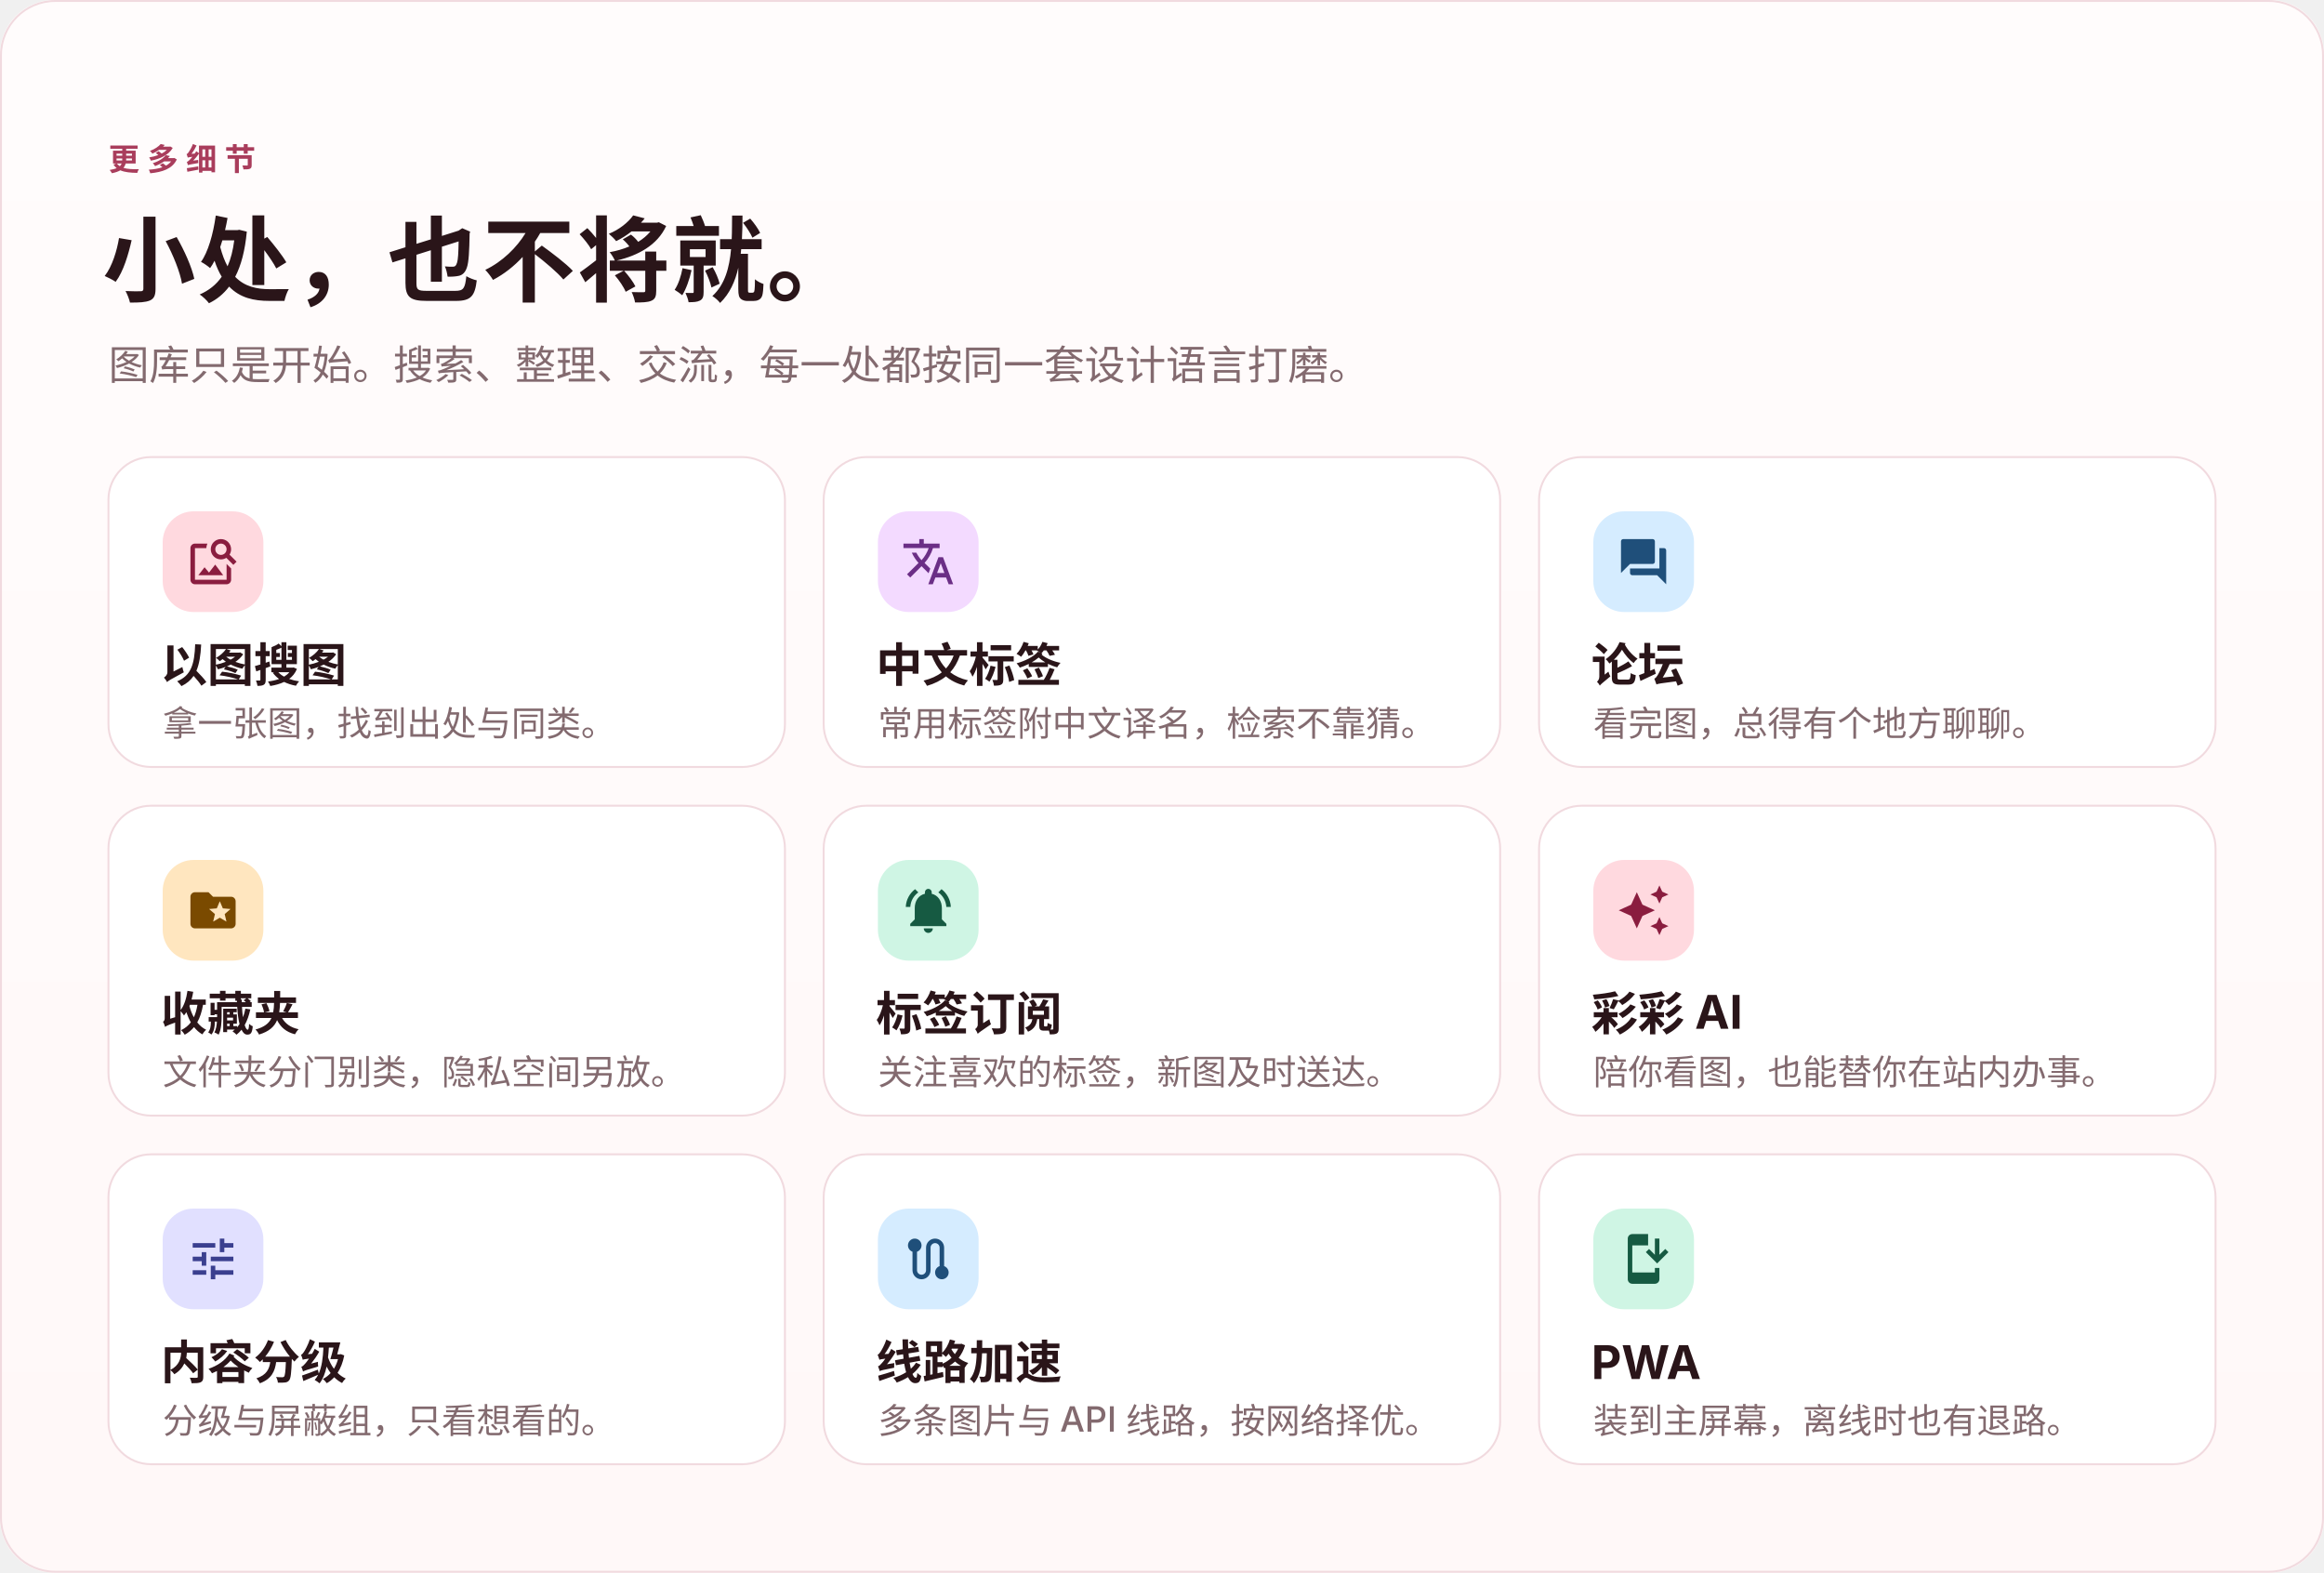
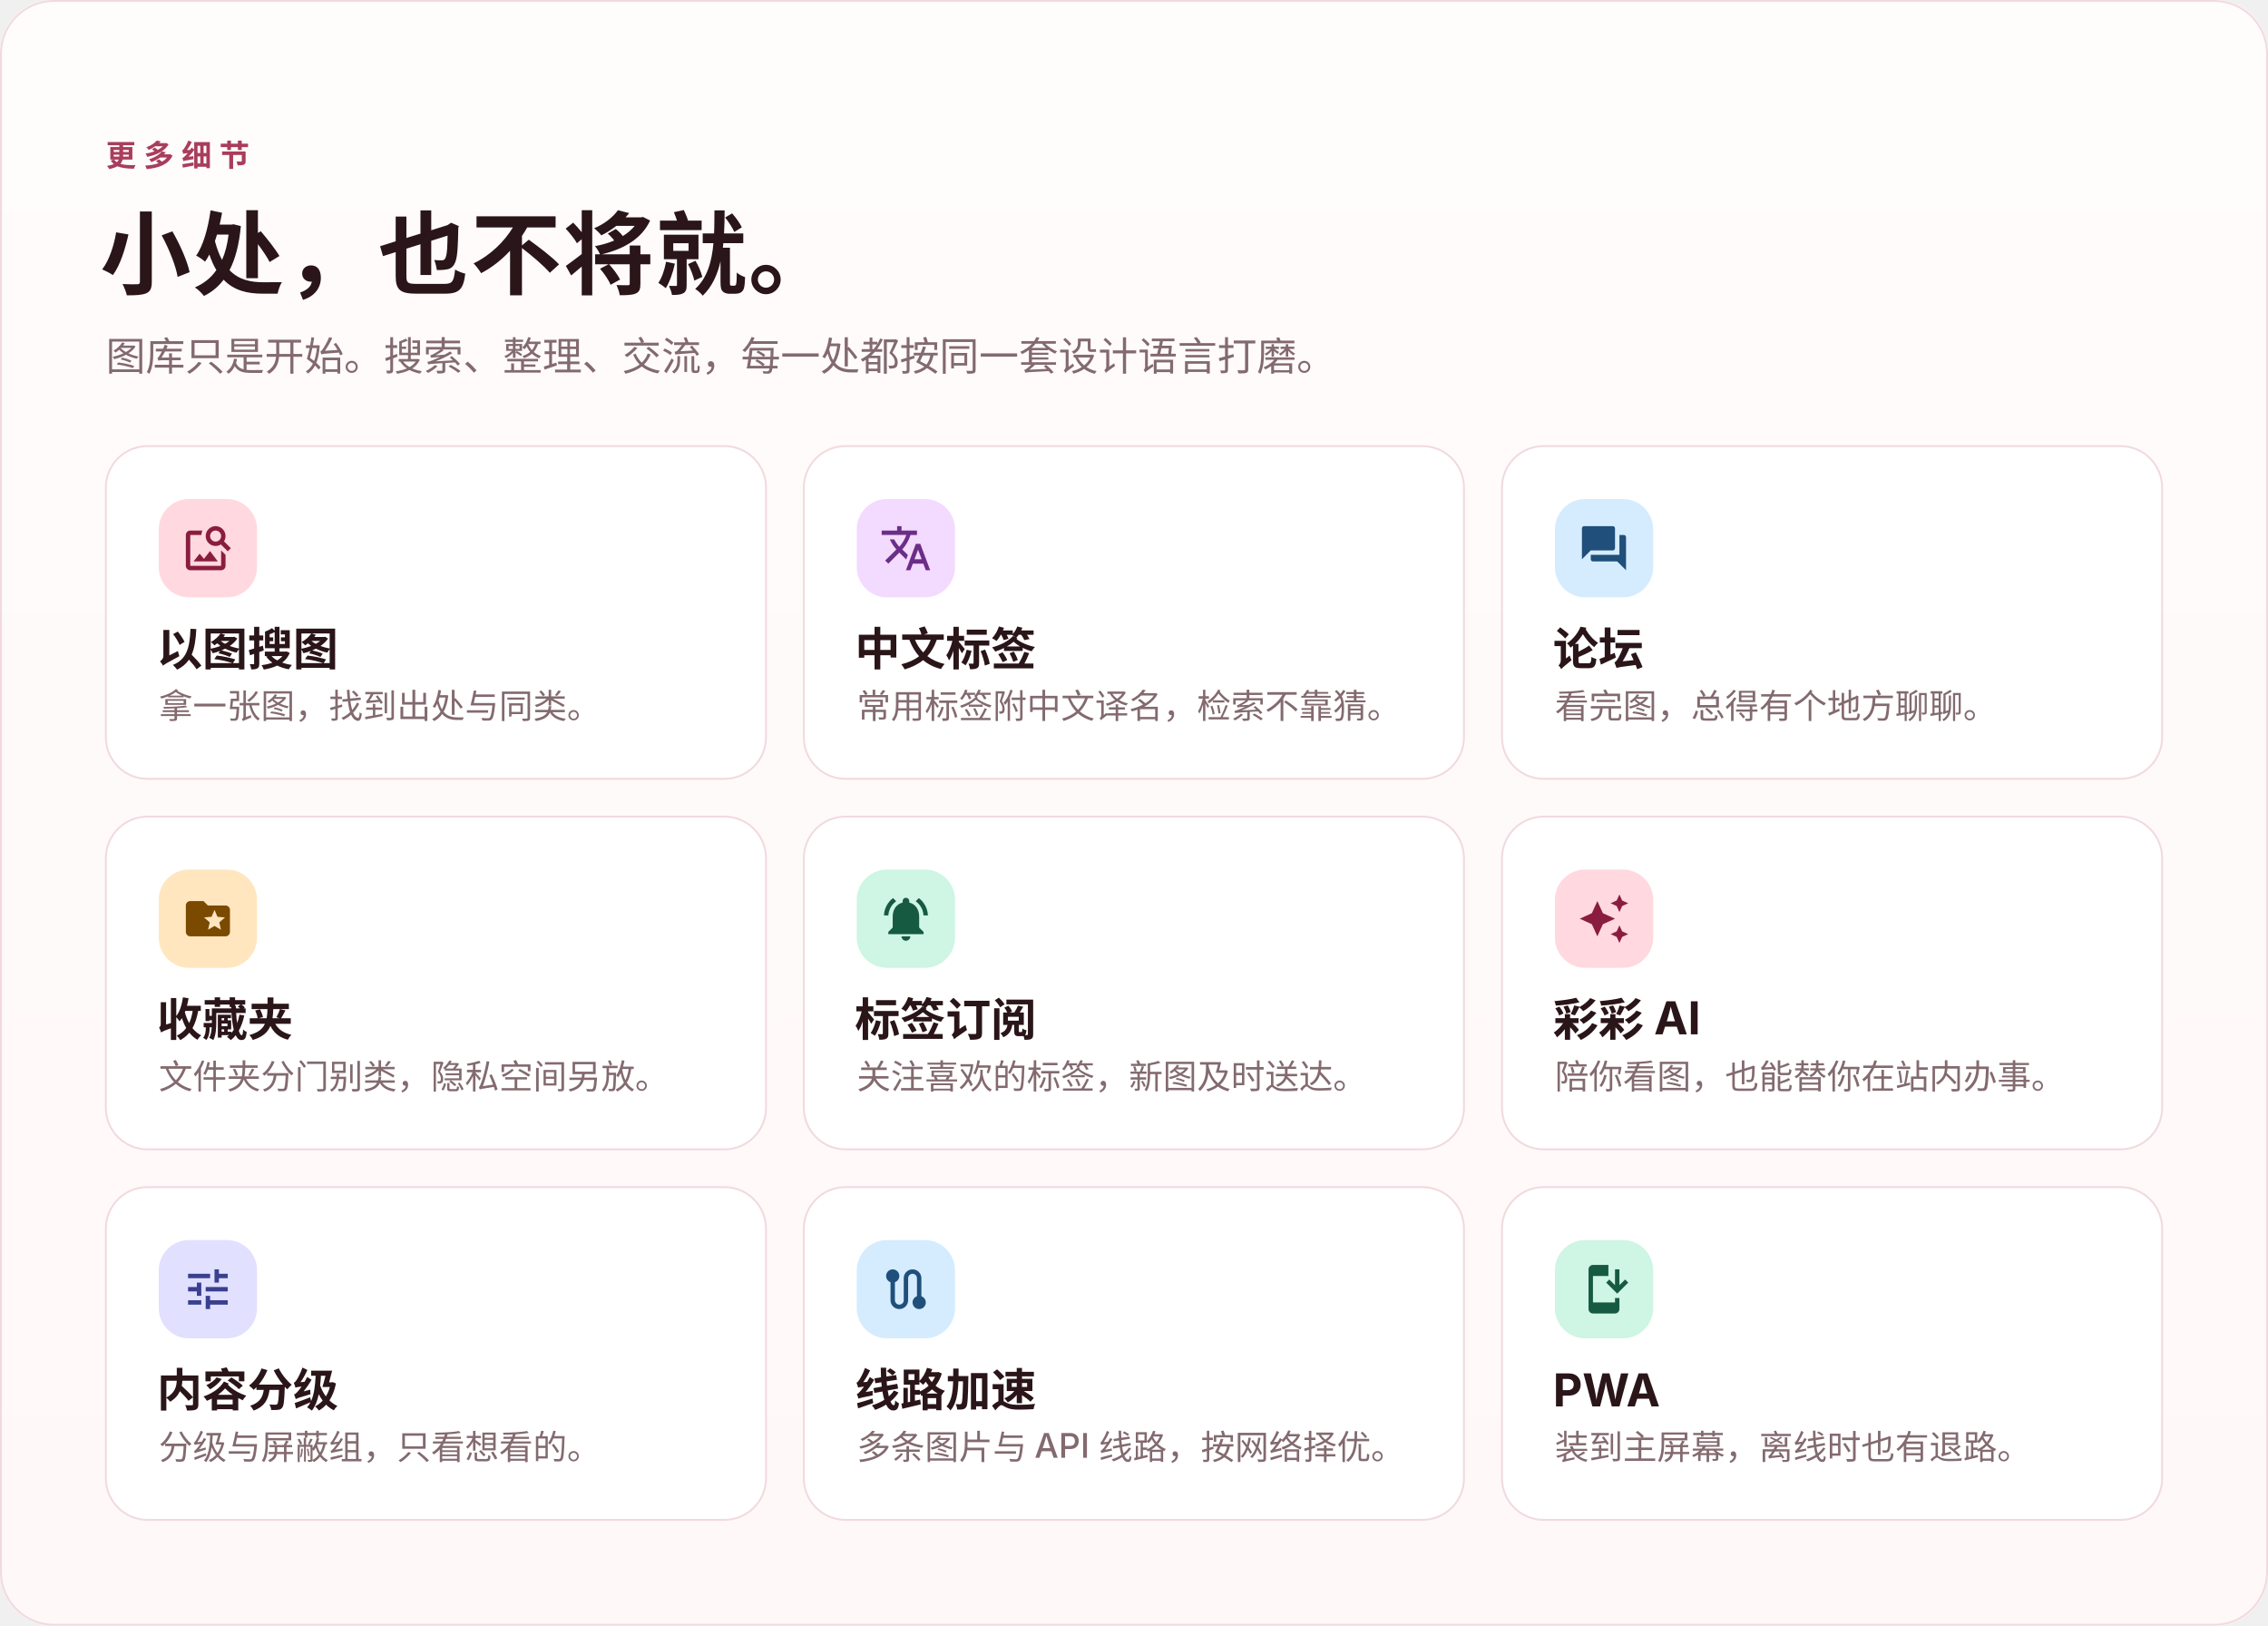
- <svg xmlns="http://www.w3.org/2000/svg" width="1200" height="812" viewBox="0 0 1200 812" role="img" aria-labelledby="t d">
+ <svg xmlns="http://www.w3.org/2000/svg" width="1200" height="860" viewBox="0 0 1200 860" role="img" aria-labelledby="t d">
  <defs>
    <linearGradient id="bg" x1="0" y1="0" x2="0" y2="1">
      <stop offset="0" stop-color="#FFFCFC" />
      <stop offset="1" stop-color="#FFF8F8" />
    </linearGradient>
  </defs>
-   <rect width="1200" height="812" rx="28" fill="url(#bg)" />
+   <rect width="1200" height="860" rx="28" fill="url(#bg)" />
  <g font-family="-apple-system, BlinkMacSystemFont, 'SF Pro Display', 'Segoe UI', 'PingFang SC', 'Hiragino Sans GB', 'Microsoft YaHei', Inter, 'Noto Sans CJK SC', sans-serif">
    <text x="56" y="88" font-size="16" font-weight="700" letter-spacing="4" fill="#A93D5C">更多细节</text>
    <text x="53" y="152" font-size="48" font-weight="800" letter-spacing="1" fill="#2A1519">小处，也不将就。</text>
    <text x="56" y="196" font-size="21" font-weight="500" fill="#836A6F">图库只是开始。搜索、整理、交流，每一处都按同一套设计语言打磨。</text>
-     <rect x="56.0" y="236" width="349.3" height="160" rx="22" fill="#FFFFFF" stroke="#F1DADF" />
+     <rect x="56.0" y="236" width="349.3" height="176" rx="22" fill="#FFFFFF" stroke="#F1DADF" />
    <rect x="84.0" y="264" width="52" height="52" rx="16" fill="#FFD9DF" fill-opacity="1" />
    <g transform="translate(96.0 276) scale(1.166667)" fill="#8A1D3F">
      <path d="M18 13v7H4V6h5.02c.05-.71.22-1.38.48-2H4c-1.1 0-2 .9-2 2v14c0 1.1.9 2 2 2h14c1.1 0 2-.9 2-2v-5zm-1.5 5h-11l2.75-3.53 1.96 2.36 2.75-3.54zm2.8-9.11c.44-.7.7-1.51.7-2.39C20 4.01 17.99 2 15.5 2S11 4.01 11 6.5s2.01 4.5 4.49 4.5c.88 0 1.7-.26 2.39-.7L21 13.42 22.42 12zM15.5 9a2.5 2.5 0 0 1 0-5 2.5 2.5 0 0 1 0 5" />
    </g>
    <text x="83.0" y="352" font-size="24" font-weight="700" fill="#2A1519">以图搜图</text>
    <text x="84.0" y="380" font-size="18" font-weight="500" fill="#836A6F">拿一张图，找到出处与同类。</text>
-     <rect x="425.3" y="236" width="349.3" height="160" rx="22" fill="#FFFFFF" stroke="#F1DADF" />
+     <rect x="425.3" y="236" width="349.3" height="176" rx="22" fill="#FFFFFF" stroke="#F1DADF" />
    <rect x="453.3" y="264" width="52" height="52" rx="16" fill="#F3DAFF" fill-opacity="1" />
    <g transform="translate(465.3333 276) scale(1.166667)" fill="#6B2E86">
      <path d="m12.87 15.07-2.54-2.51.03-.03A17.5 17.5 0 0 0 14.07 6H17V4h-7V2H8v2H1v1.99h11.17C11.5 7.92 10.44 9.75 9 11.35 8.07 10.32 7.3 9.19 6.69 8h-2c.73 1.63 1.73 3.17 2.98 4.56l-5.09 5.02L4 19l5-5 3.11 3.11zM18.5 10h-2L12 22h2l1.12-3h4.75L21 22h2zm-2.62 7 1.62-4.33L19.12 17z" />
    </g>
    <text x="452.3" y="352" font-size="24" font-weight="700" fill="#2A1519">中文标签</text>
    <text x="453.3" y="380" font-size="18" font-weight="500" fill="#836A6F">常用标签附中文译名，检索不靠猜。</text>
-     <rect x="794.7" y="236" width="349.3" height="160" rx="22" fill="#FFFFFF" stroke="#F1DADF" />
+     <rect x="794.7" y="236" width="349.3" height="176" rx="22" fill="#FFFFFF" stroke="#F1DADF" />
    <rect x="822.7" y="264" width="52" height="52" rx="16" fill="#D5ECFF" fill-opacity="1" />
    <g transform="translate(834.6667 276) scale(1.166667)" fill="#1F4F7A">
      <path d="M21 6h-2v9H6v2c0 .55.45 1 1 1h11l4 4V7c0-.55-.45-1-1-1m-4 6V3c0-.55-.45-1-1-1H3c-.55 0-1 .45-1 1v14l4-4h10c.55 0 1-.45 1-1" />
    </g>
    <text x="821.7" y="352" font-size="24" font-weight="700" fill="#2A1519">论坛</text>
    <text x="822.7" y="380" font-size="18" font-weight="500" fill="#836A6F">看完图，总得有个地方聊聊。</text>
-     <rect x="56.0" y="416" width="349.3" height="160" rx="22" fill="#FFFFFF" stroke="#F1DADF" />
-     <rect x="84.0" y="444" width="52" height="52" rx="16" fill="#FFE6BF" fill-opacity="1" />
-     <g transform="translate(96.0 456) scale(1.166667)" fill="#7A4A00">
+     <rect x="56.0" y="432" width="349.3" height="176" rx="22" fill="#FFFFFF" stroke="#F1DADF" />
+     <rect x="84.0" y="460" width="52" height="52" rx="16" fill="#FFE6BF" fill-opacity="1" />
+     <g transform="translate(96.0 472) scale(1.166667)" fill="#7A4A00">
      <path d="M20 6h-8l-2-2H4c-1.1 0-2 .9-2 2v12c0 1.1.9 2 2 2h16c1.1 0 2-.9 2-2V8c0-1.1-.9-2-2-2m-2.06 11L15 15.28 12.06 17l.78-3.33-2.59-2.24 3.41-.29L15 8l1.34 3.14 3.41.29-2.59 2.24z" />
    </g>
-     <text x="83.0" y="532" font-size="24" font-weight="700" fill="#2A1519">收藏夹</text>
-     <text x="84.0" y="560" font-size="18" font-weight="500" fill="#836A6F">文件夹分门别类，隐私空间另放。</text>
-     <rect x="425.3" y="416" width="349.3" height="160" rx="22" fill="#FFFFFF" stroke="#F1DADF" />
-     <rect x="453.3" y="444" width="52" height="52" rx="16" fill="#CFF5E4" fill-opacity="1" />
-     <g transform="translate(465.3333 456) scale(1.166667)" fill="#165A42">
+     <text x="83.0" y="548" font-size="24" font-weight="700" fill="#2A1519">收藏夹</text>
+     <text x="84.0" y="576" font-size="18" font-weight="500" fill="#836A6F">文件夹分门别类，隐私空间另放。</text>
+     <rect x="425.3" y="432" width="349.3" height="176" rx="22" fill="#FFFFFF" stroke="#F1DADF" />
+     <rect x="453.3" y="460" width="52" height="52" rx="16" fill="#CFF5E4" fill-opacity="1" />
+     <g transform="translate(465.3333 472) scale(1.166667)" fill="#165A42">
      <path d="M7.58 4.08 6.15 2.65C3.75 4.48 2.17 7.3 2.03 10.5h2a8.45 8.45 0 0 1 3.55-6.42m12.39 6.42h2c-.15-3.2-1.73-6.02-4.12-7.85l-1.42 1.43a8.5 8.5 0 0 1 3.54 6.42M18 11c0-3.07-1.64-5.64-4.5-6.32V4c0-.83-.67-1.5-1.5-1.5s-1.5.67-1.5 1.5v.68C7.63 5.36 6 7.92 6 11v5l-2 2v1h16v-1l-2-2zm-6 11c.14 0 .27-.01.4-.04.65-.14 1.18-.58 1.44-1.18q.15-.36.15-.78h-4c.01 1.1.9 2 2.01 2" />
    </g>
-     <text x="452.3" y="532" font-size="24" font-weight="700" fill="#2A1519">标签订阅</text>
-     <text x="453.3" y="560" font-size="18" font-weight="500" fill="#836A6F">关注喜欢的标签，新图及时送达。</text>
-     <rect x="794.7" y="416" width="349.3" height="160" rx="22" fill="#FFFFFF" stroke="#F1DADF" />
-     <rect x="822.7" y="444" width="52" height="52" rx="16" fill="#FFD9DF" fill-opacity="1" />
-     <g transform="translate(834.6667 456) scale(1.166667)" fill="#8A1D3F">
+     <text x="452.3" y="548" font-size="24" font-weight="700" fill="#2A1519">标签订阅</text>
+     <text x="453.3" y="576" font-size="18" font-weight="500" fill="#836A6F">关注喜欢的标签，新图及时送达。</text>
+     <rect x="794.7" y="432" width="349.3" height="176" rx="22" fill="#FFFFFF" stroke="#F1DADF" />
+     <rect x="822.7" y="460" width="52" height="52" rx="16" fill="#FFD9DF" fill-opacity="1" />
+     <g transform="translate(834.6667 472) scale(1.166667)" fill="#8A1D3F">
      <path d="m19 9 1.25-2.75L23 5l-2.75-1.25L19 1l-1.25 2.75L15 5l2.75 1.25zm-7.5.5L9 4 6.5 9.5 1 12l5.5 2.5L9 20l2.5-5.5L17 12zM19 15l-1.25 2.75L15 19l2.75 1.25L19 23l1.25-2.75L23 19l-2.75-1.25z" />
    </g>
-     <text x="821.7" y="532" font-size="24" font-weight="700" fill="#2A1519">彩彩 AI</text>
-     <text x="822.7" y="560" font-size="18" font-weight="500" fill="#836A6F">陪你看图，也能替你在站内办事。</text>
-     <rect x="56.0" y="596" width="349.3" height="160" rx="22" fill="#FFFFFF" stroke="#F1DADF" />
-     <rect x="84.0" y="624" width="52" height="52" rx="16" fill="#E1E0FF" fill-opacity="1" />
-     <g transform="translate(96.0 636) scale(1.166667)" fill="#3A3F8F">
+     <text x="821.7" y="548" font-size="24" font-weight="700" fill="#2A1519">彩彩 AI</text>
+     <text x="822.7" y="576" font-size="18" font-weight="500" fill="#836A6F">陪你看图，也能替你在站内办事。</text>
+     <rect x="56.0" y="628" width="349.3" height="176" rx="22" fill="#FFFFFF" stroke="#F1DADF" />
+     <rect x="84.0" y="656" width="52" height="52" rx="16" fill="#E1E0FF" fill-opacity="1" />
+     <g transform="translate(96.0 668) scale(1.166667)" fill="#3A3F8F">
      <path d="M3 17v2h6v-2zM3 5v2h10V5zm10 16v-2h8v-2h-8v-2h-2v6zM7 9v2H3v2h4v2h2V9zm14 4v-2H11v2zm-6-4h2V7h4V5h-4V3h-2z" />
    </g>
-     <text x="83.0" y="712" font-size="24" font-weight="700" fill="#2A1519">内容分级</text>
-     <text x="84.0" y="740" font-size="18" font-weight="500" fill="#836A6F">分级与屏蔽组，只看想看的。</text>
-     <rect x="425.3" y="596" width="349.3" height="160" rx="22" fill="#FFFFFF" stroke="#F1DADF" />
-     <rect x="453.3" y="624" width="52" height="52" rx="16" fill="#D5ECFF" fill-opacity="1" />
-     <g transform="translate(465.3333 636) scale(1.166667)" fill="#1F4F7A">
+     <text x="83.0" y="744" font-size="24" font-weight="700" fill="#2A1519">内容分级</text>
+     <text x="84.0" y="772" font-size="18" font-weight="500" fill="#836A6F">分级与屏蔽组，只看想看的。</text>
+     <rect x="425.3" y="628" width="349.3" height="176" rx="22" fill="#FFFFFF" stroke="#F1DADF" />
+     <rect x="453.3" y="656" width="52" height="52" rx="16" fill="#D5ECFF" fill-opacity="1" />
+     <g transform="translate(465.3333 668) scale(1.166667)" fill="#1F4F7A">
      <path d="M19 15.18V7c0-2.21-1.79-4-4-4s-4 1.79-4 4v10c0 1.1-.9 2-2 2s-2-.9-2-2V8.82C8.16 8.4 9 7.3 9 6c0-1.66-1.34-3-3-3S3 4.34 3 6c0 1.3.84 2.4 2 2.82V17c0 2.21 1.79 4 4 4s4-1.79 4-4V7c0-1.1.9-2 2-2s2 .9 2 2v8.18A2.996 2.996 0 0 0 18 21c1.66 0 3-1.34 3-3 0-1.3-.84-2.4-2-2.82" />
    </g>
-     <text x="452.3" y="712" font-size="24" font-weight="700" fill="#2A1519">线路加速</text>
-     <text x="453.3" y="740" font-size="18" font-weight="500" fill="#836A6F">多条图片与 API 线路，按网络择优。</text>
-     <rect x="794.7" y="596" width="349.3" height="160" rx="22" fill="#FFFFFF" stroke="#F1DADF" />
-     <rect x="822.7" y="624" width="52" height="52" rx="16" fill="#CFF5E4" fill-opacity="1" />
-     <g transform="translate(834.6667 636) scale(1.166667)" fill="#165A42">
+     <text x="452.3" y="744" font-size="24" font-weight="700" fill="#2A1519">线路加速</text>
+     <text x="453.3" y="772" font-size="18" font-weight="500" fill="#836A6F">多条图片与 API 线路，按网络择优。</text>
+     <rect x="794.7" y="628" width="349.3" height="176" rx="22" fill="#FFFFFF" stroke="#F1DADF" />
+     <rect x="822.7" y="656" width="52" height="52" rx="16" fill="#CFF5E4" fill-opacity="1" />
+     <g transform="translate(834.6667 668) scale(1.166667)" fill="#165A42">
      <path d="M17 18H7V6h7V1H7c-1.1 0-2 .9-2 2v18c0 1.1.9 2 2 2h10c1.1 0 2-.9 2-2v-5h-2z" />
      <path d="m18 14 5-5-1.41-1.41L19 10.17V3h-2v7.17l-2.59-2.58L13 9z" />
    </g>
-     <text x="821.7" y="712" font-size="24" font-weight="700" fill="#2A1519">PWA</text>
-     <text x="822.7" y="740" font-size="18" font-weight="500" fill="#836A6F">装到主屏幕，离线时也有退路。</text>
+     <text x="821.7" y="744" font-size="24" font-weight="700" fill="#2A1519">PWA</text>
+     <text x="822.7" y="772" font-size="18" font-weight="500" fill="#836A6F">装到主屏幕，离线时也有退路。</text>
  </g>
-   <rect x=".5" y=".5" width="1199" height="811" rx="28" fill="none" stroke="#F1DADF" />
+   <rect x=".5" y=".5" width="1199" height="859" rx="28" fill="none" stroke="#F1DADF" />
</svg>
